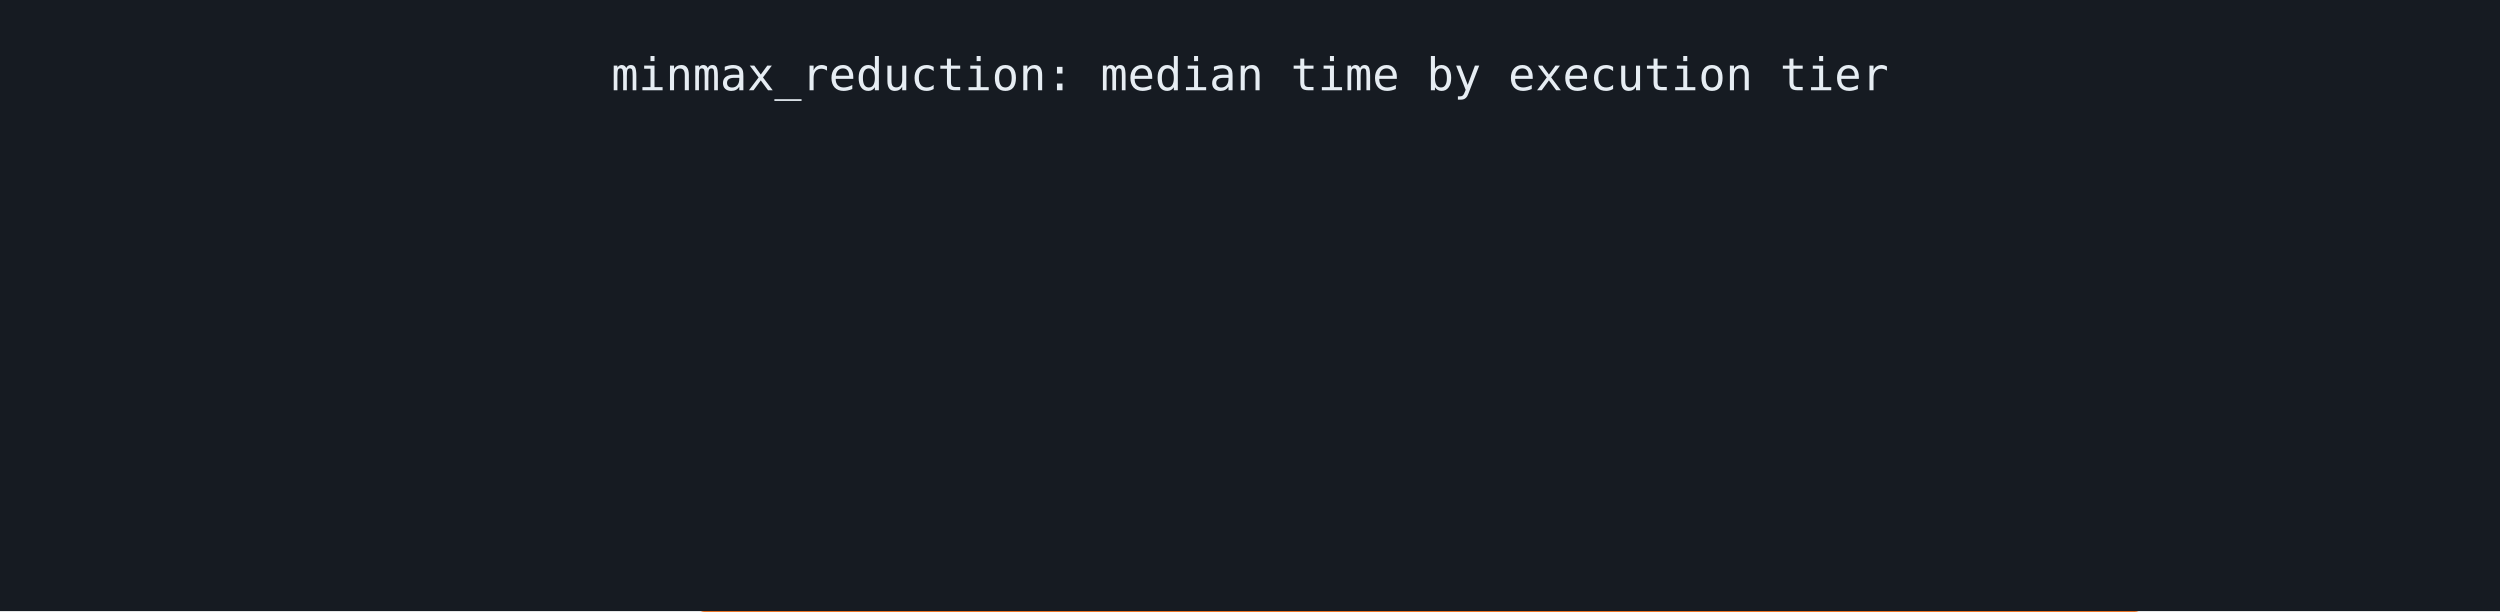
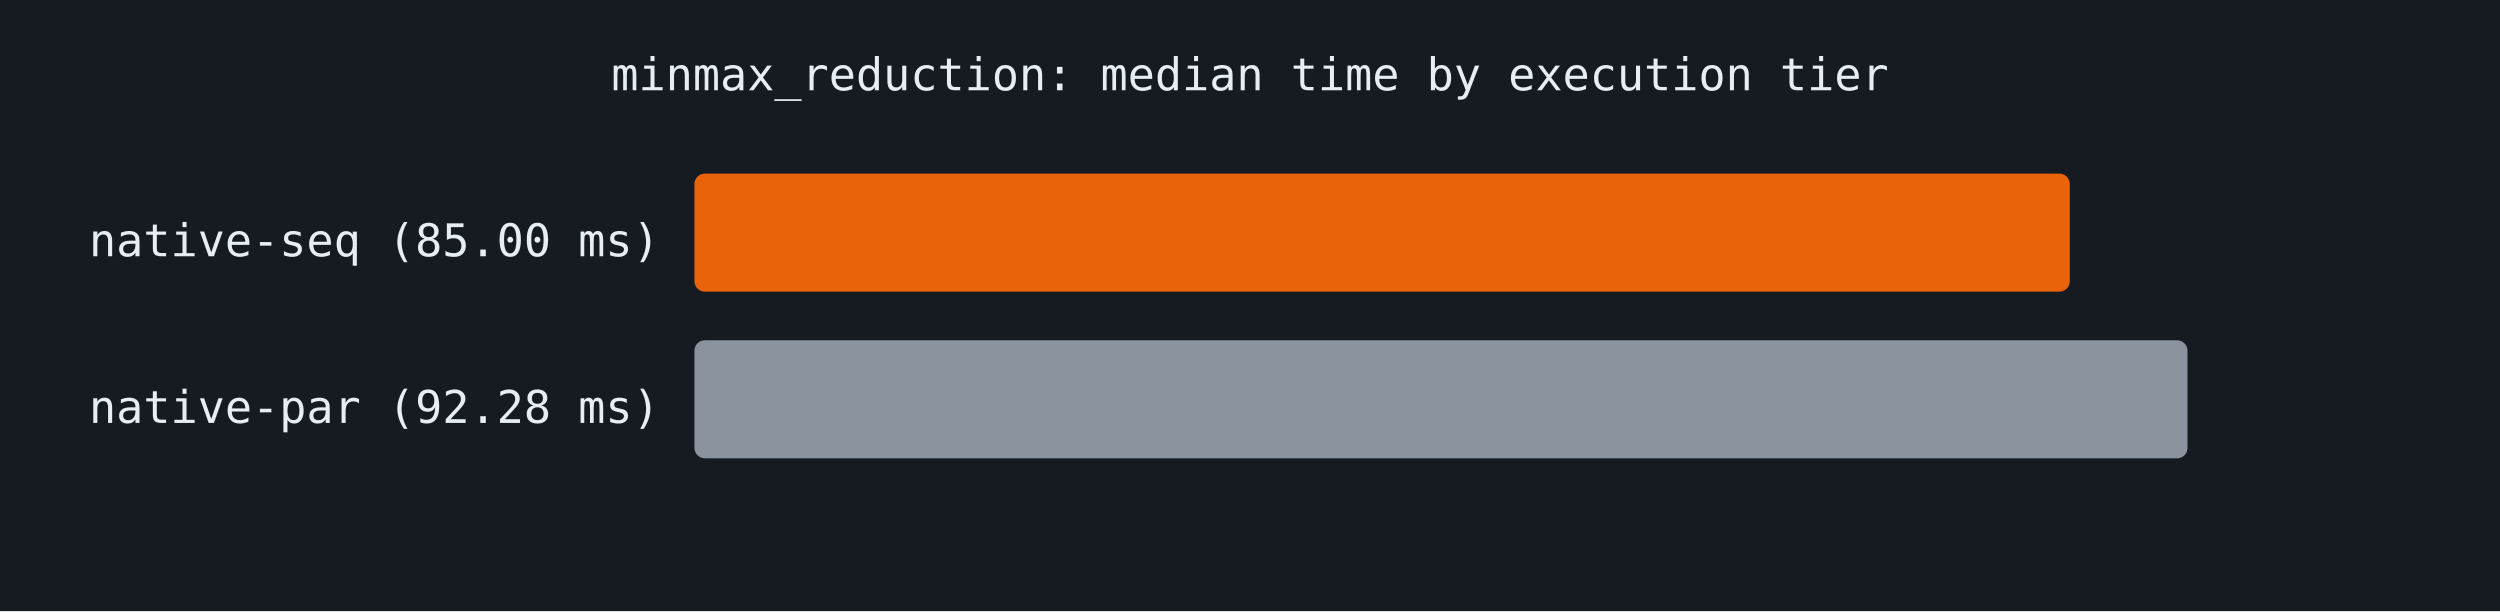
<svg xmlns="http://www.w3.org/2000/svg" width="720" height="176" font-family="ui-monospace,Consolas" font-size="13">
  <rect width="720" height="176" fill="#161b22" />
-   <text x="360.0" y="26" text-anchor="middle" fill="#e6edf3">minmax_reduction: median time by execution tier</text>
-   <text x="190" y="199.8" text-anchor="end" fill="#e6edf3">native-seq (84.74 ms)</text>
-   <rect x="200" y="176" width="417.7" height="34" fill="#E8630A" rx="3">
-     <animate attributeName="width" from="0" to="417.7" dur="0.5s" fill="freeze" />
+   <text x="360" y="26" text-anchor="middle" fill="#e6edf3">minmax_reduction: median time by execution tier</text>
+   <text x="190" y="73.8" text-anchor="end" fill="#e6edf3">native-seq (85.00 ms)</text>
+   <rect x="200" y="50" width="396.1" height="34" fill="#E8630A" rx="3">
+     <animate attributeName="width" from="0" to="396.1" dur="0.5s" fill="freeze" />
  </rect>
-   <text x="190" y="247.8" text-anchor="end" fill="#e6edf3">native-par (87.23 ms)</text>
-   <rect x="200" y="224" width="430.0" height="34" fill="#8b949e" rx="3">
+   <text x="190" y="121.8" text-anchor="end" fill="#e6edf3">native-par (92.28 ms)</text>
+   <rect x="200" y="98" width="430.0" height="34" fill="#8b949e" rx="3">
    <animate attributeName="width" from="0" to="430.0" dur="0.5s" fill="freeze" />
  </rect>
</svg>
